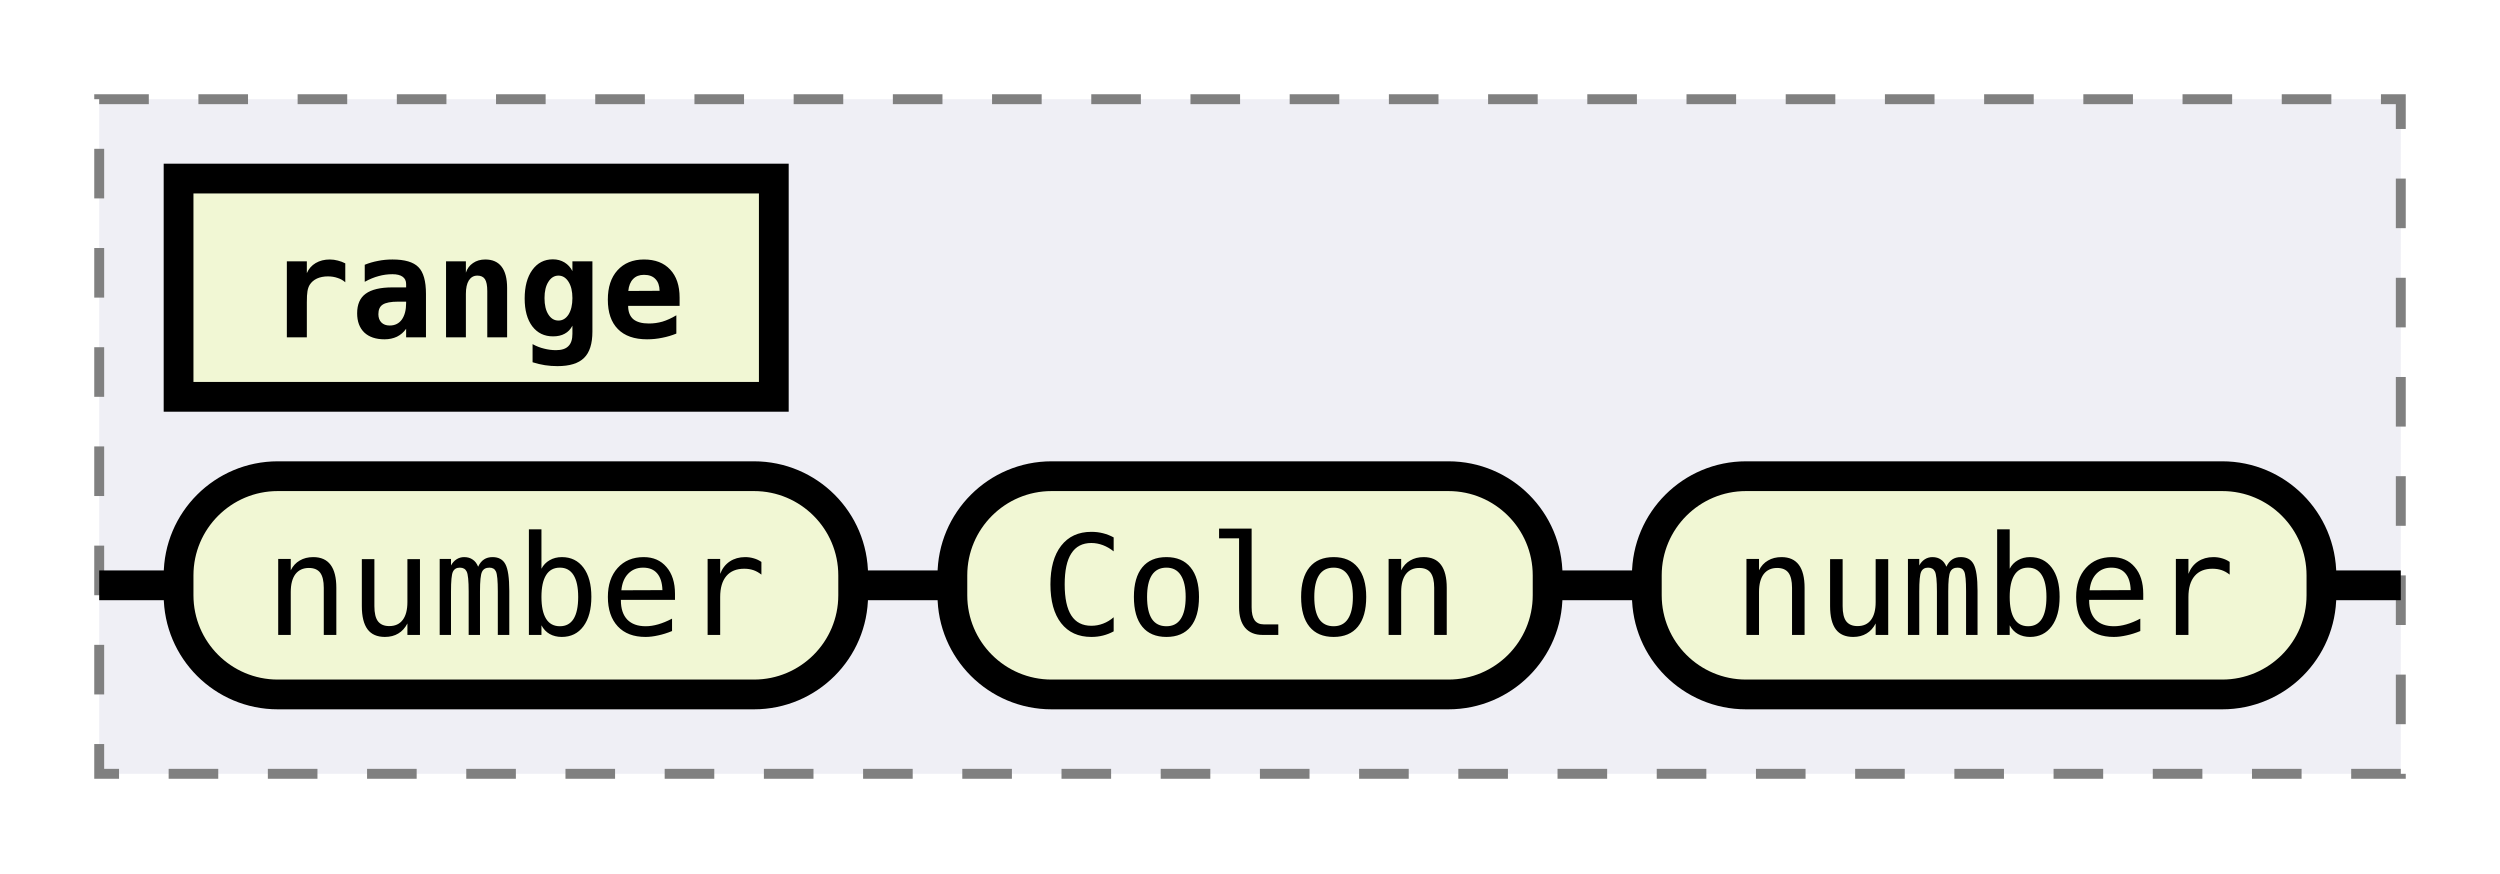
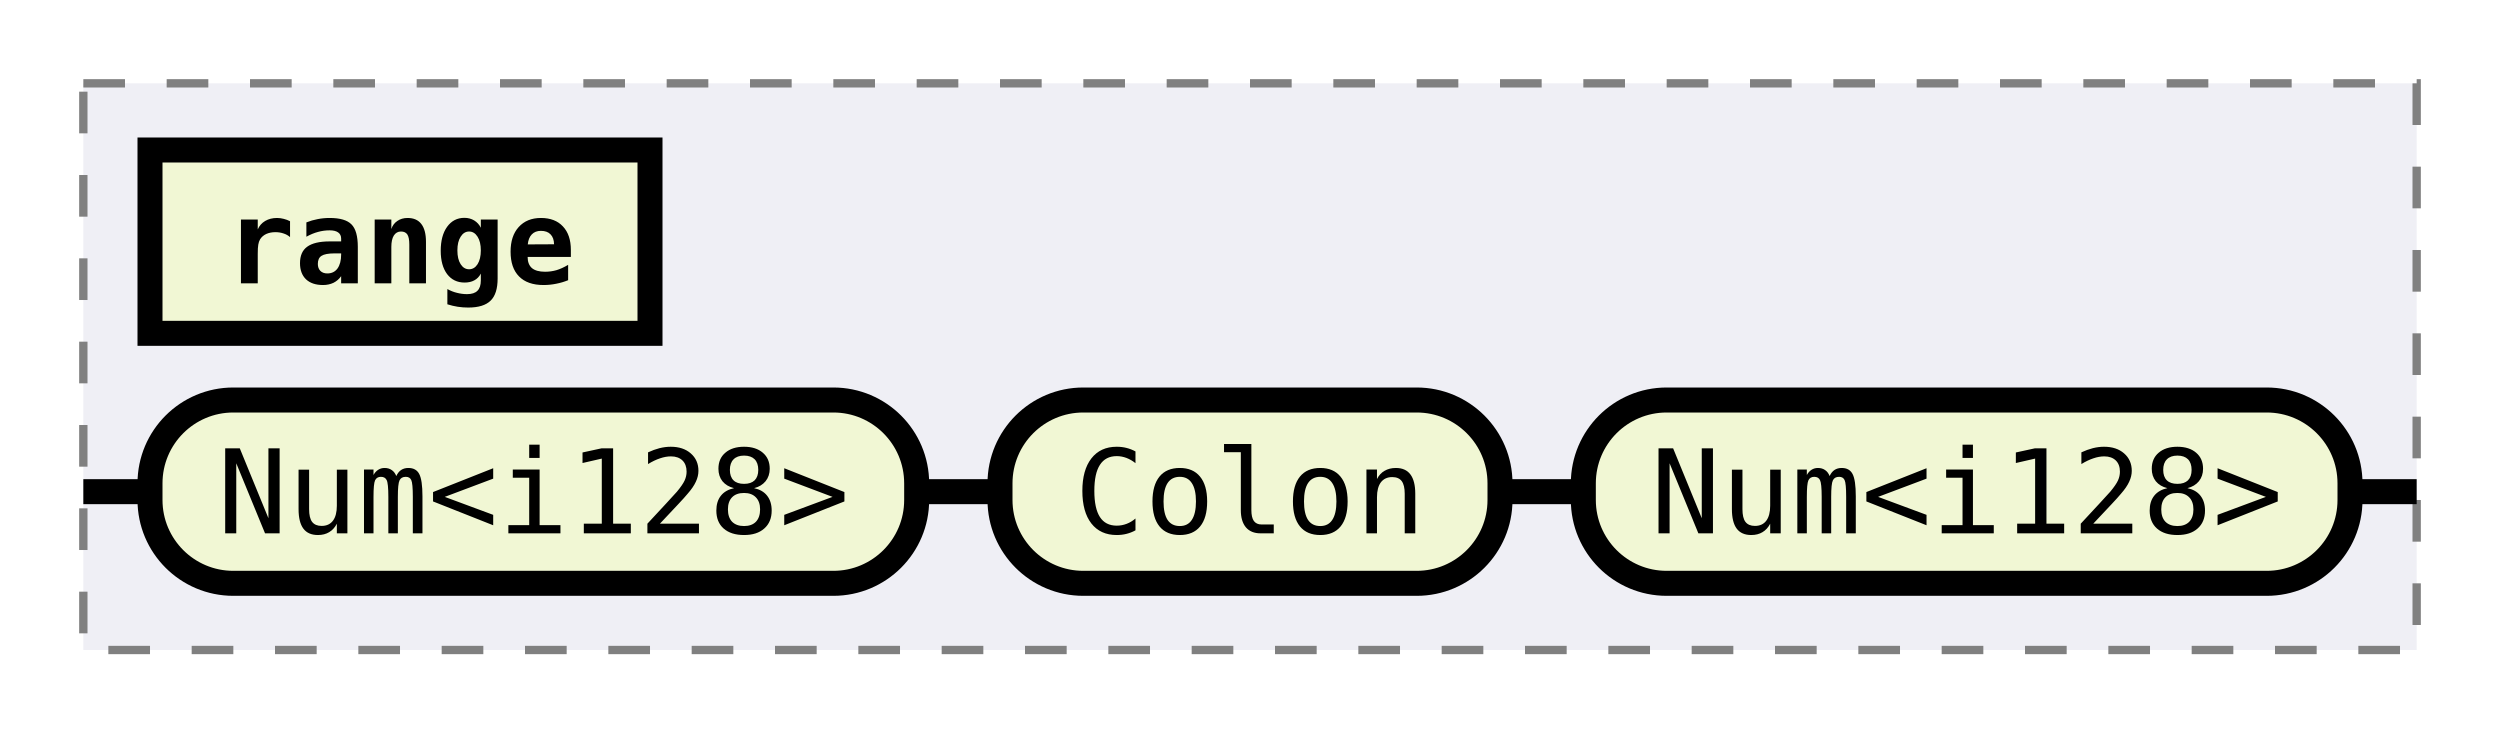
- <svg xmlns="http://www.w3.org/2000/svg" class="railroad" viewBox="0 0 252 88">
+ <svg xmlns="http://www.w3.org/2000/svg" class="railroad" viewBox="0 0 300 88">
  <style type="text/css">
svg.railroad {
background-color: hsl(30, 20%, 95%);
background-size: 15px 15px;
background-image: linear-gradient(to right, rgba(30, 30, 30, .05) 1px, transparent 1px),
		  linear-gradient(to bottom, rgba(30, 30, 30, .05) 1px, transparent 1px);
}

svg.railroad rect.railroad_canvas {
stroke-width: 0px;
fill: none;
}

svg.railroad path {
stroke-width: 3px;
stroke: black;
fill: none;
}

svg.railroad .debug {
stroke-width: 1px;
stroke: red;
}

svg.railroad text {
font: 14px monospace;
text-anchor: middle;
}

svg.railroad .nonterminal text {
font-weight: bold;
}

svg.railroad text.comment {
font: italic 12px monospace;
}

svg.railroad rect {
stroke-width: 3px;
stroke: black;
fill:hsl(-290, 70%, 90%);
}

svg.railroad g.labeledbox &gt; rect {
stroke-width: 1px;
stroke: grey;
stroke-dasharray: 5px;
fill:rgba(90, 90, 150, .1);
}
</style>
  <rect width="100%" height="100%" class="railroad_canvas" />
  <g class="sequence">
    <g class="verticalgrid">
      <g class="labeledbox">
-         <rect x="10" y="10" height="68" width="232" />
-         <path d=" M 10 59 h 8 m 216 0 h 8" />
+         <rect x="10" y="10" height="68" width="280" />
+         <path d=" M 10 59 h 8 m 264 0 h 8" />
        <g class="nonterminal">
          <rect x="18" y="18" height="22" width="60" />
          <text x="48" y="34">
range</text>
        </g>
        <g class="sequence">
          <g class="sequence">
            <g class="terminal">
-               <rect x="18" y="48" height="22" width="68" rx="10" ry="10" />
-               <text x="52" y="64">
- number</text>
+               <rect x="18" y="48" height="22" width="92" rx="10" ry="10" />
+               <text x="64" y="64">
+ Num&lt;i128&gt;</text>
            </g>
            <g class="terminal">
-               <rect x="96" y="48" height="22" width="60" rx="10" ry="10" />
-               <text x="126" y="64">
+               <rect x="120" y="48" height="22" width="60" rx="10" ry="10" />
+               <text x="150" y="64">
Colon</text>
            </g>
-             <path d=" M 86 59 h 10" />
+             <path d=" M 110 59 h 10" />
          </g>
          <g class="terminal">
-             <rect x="166" y="48" height="22" width="68" rx="10" ry="10" />
-             <text x="200" y="64">
- number</text>
+             <rect x="190" y="48" height="22" width="92" rx="10" ry="10" />
+             <text x="236" y="64">
+ Num&lt;i128&gt;</text>
          </g>
-           <path d=" M 156 59 h 10" />
+           <path d=" M 180 59 h 10" />
        </g>
      </g>
    </g>
  </g>
</svg>
